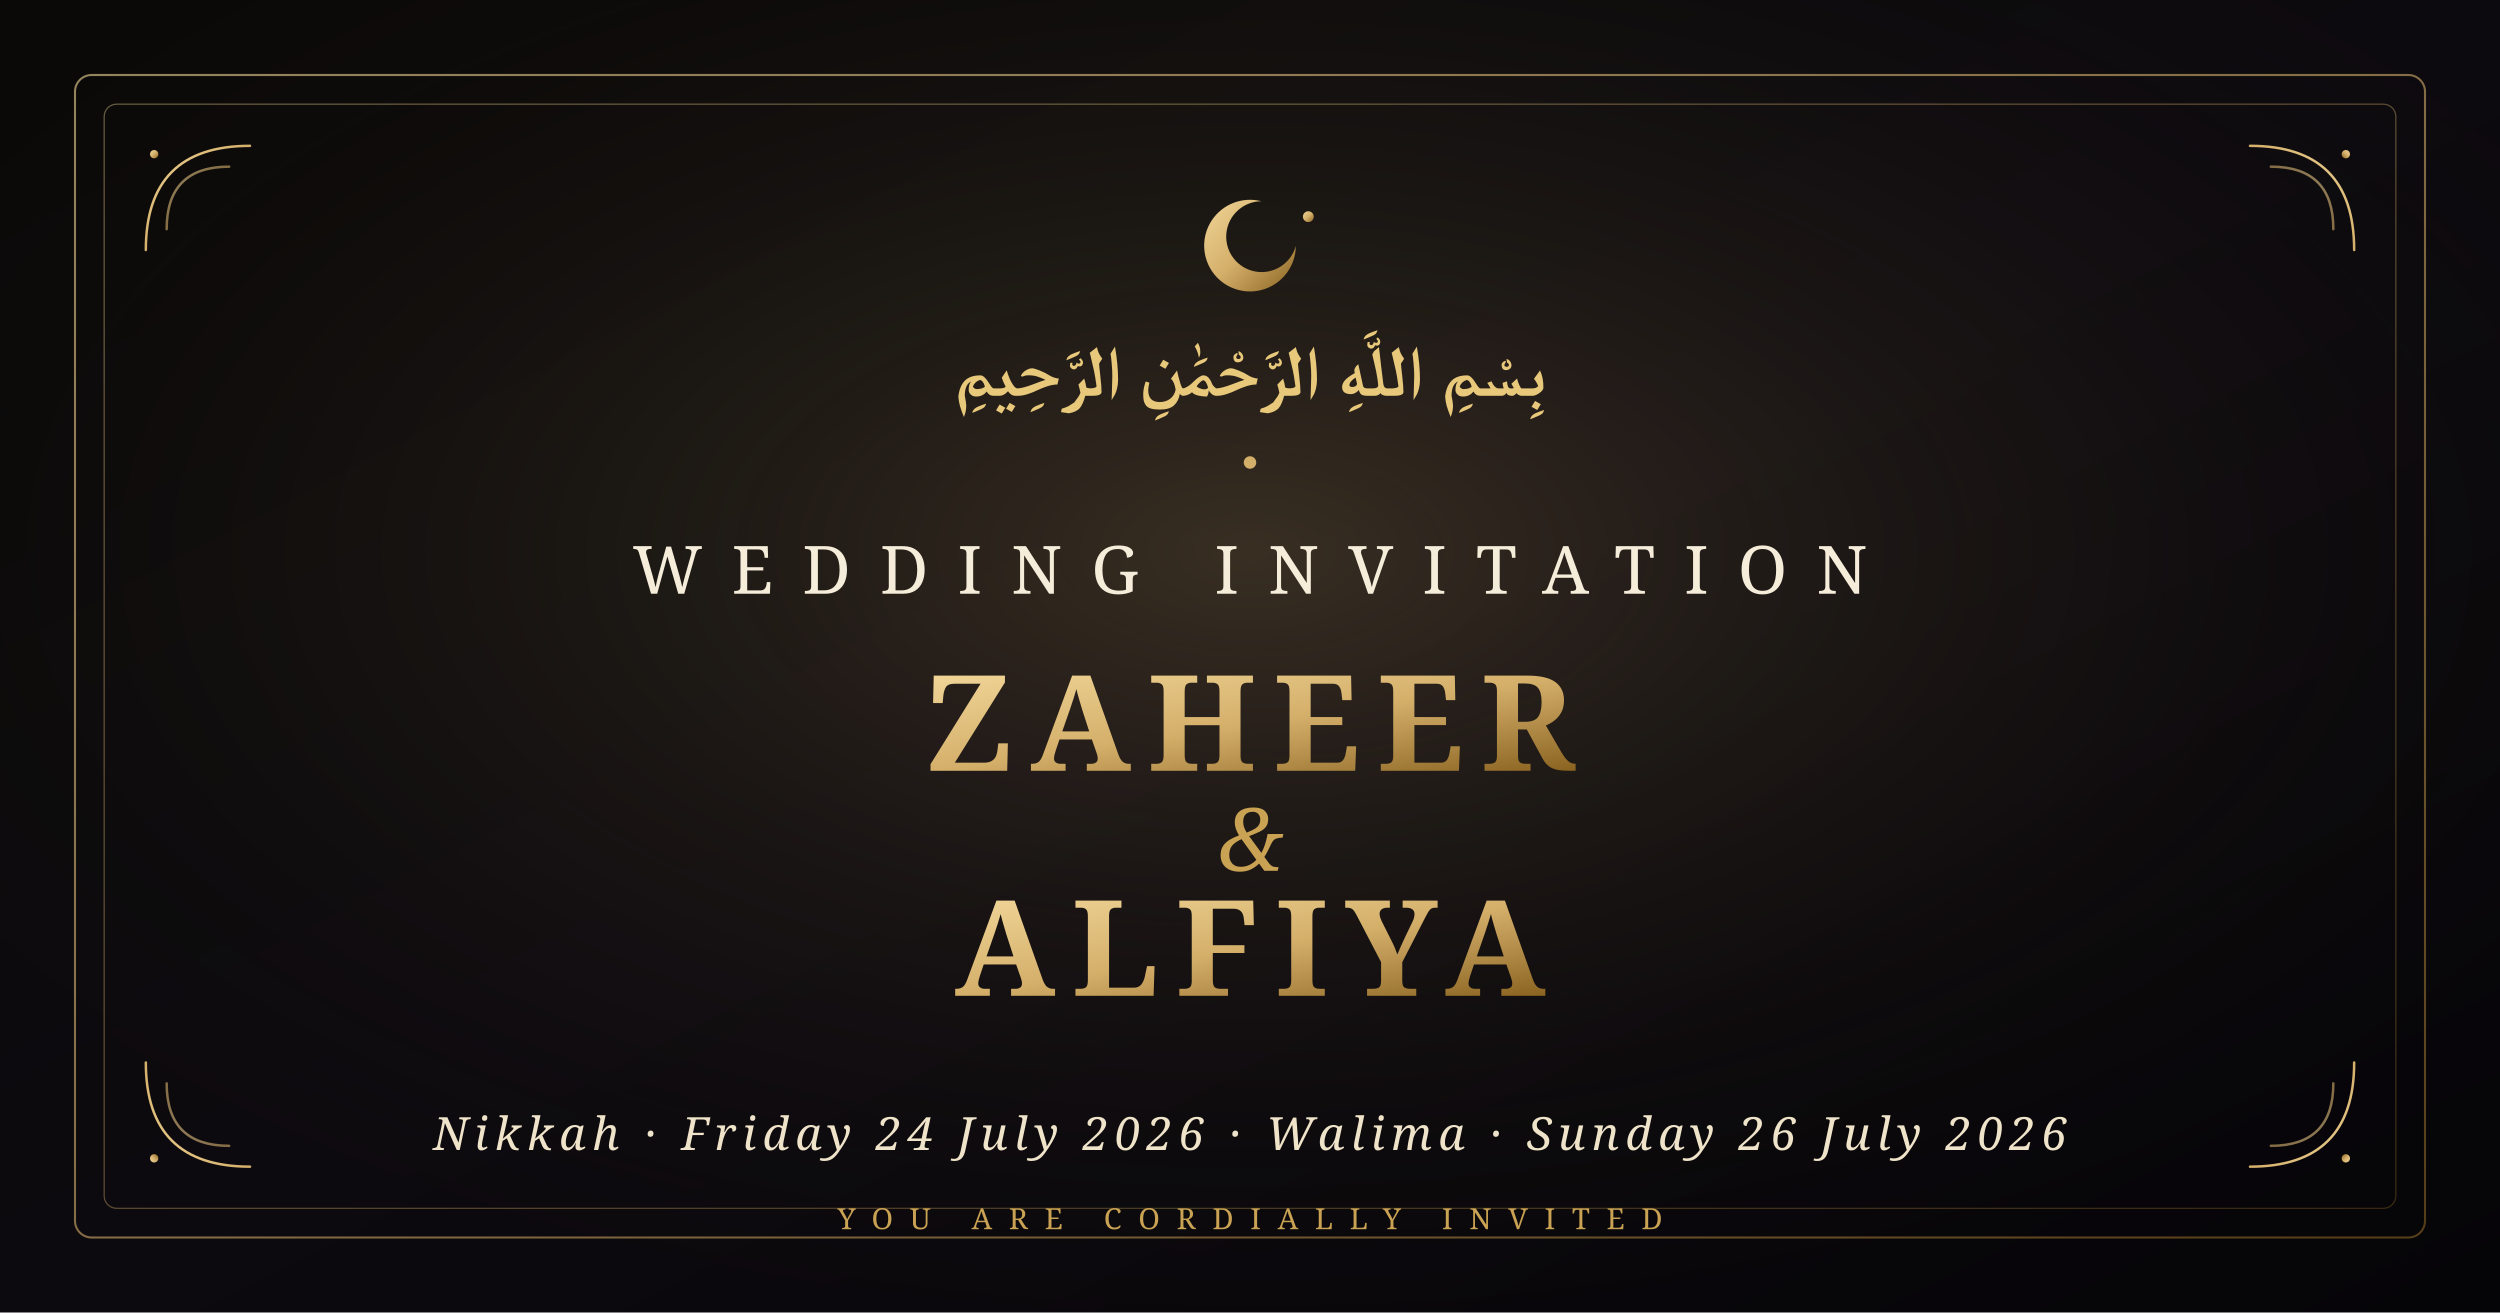
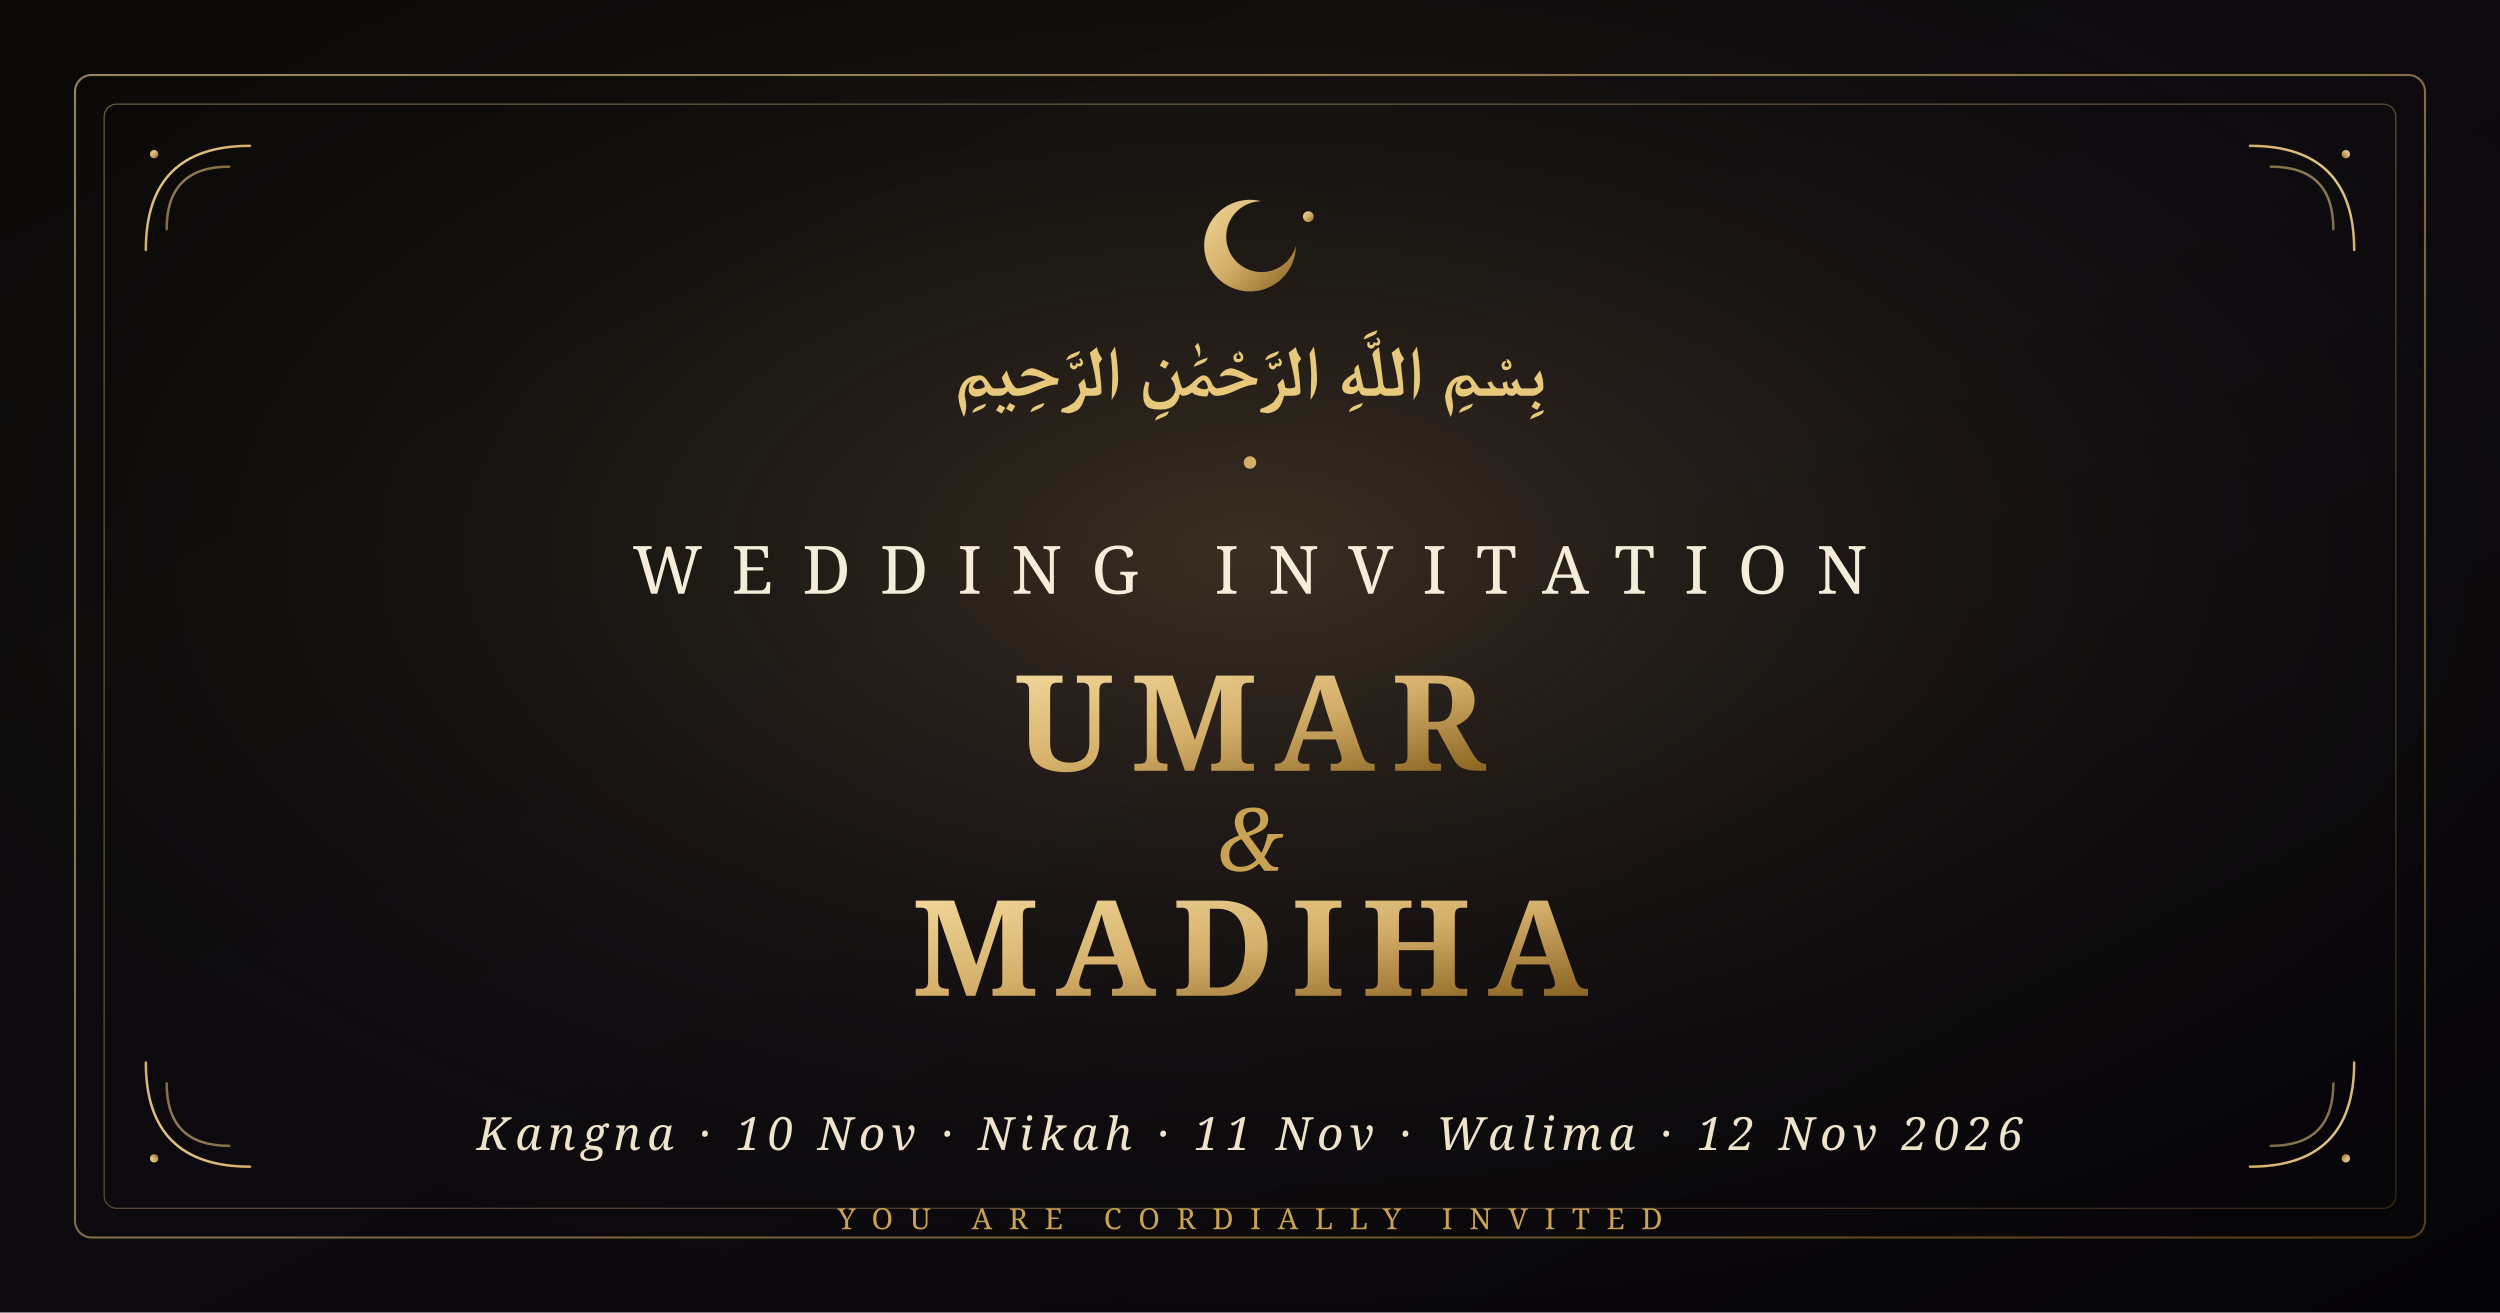
<svg xmlns="http://www.w3.org/2000/svg" viewBox="0 0 1200 630" width="1200" height="630">
  <defs>
    <linearGradient id="bg" x1="0" x2="1" y1="0" y2="1">
      <stop offset="0" stop-color="#0a0907" />
      <stop offset="0.5" stop-color="#0d0a0f" />
      <stop offset="1" stop-color="#050407" />
    </linearGradient>
    <radialGradient id="glow" cx="0.5" cy="0.42" r="0.65">
      <stop offset="0" stop-color="#d4af6a" stop-opacity="0.22" />
      <stop offset="1" stop-color="#000" stop-opacity="0" />
    </radialGradient>
    <linearGradient id="gold" x1="0" x2="1" y1="0" y2="1">
      <stop offset="0" stop-color="#f0d597" />
      <stop offset="0.5" stop-color="#d4af6a" />
      <stop offset="1" stop-color="#8a6321" />
    </linearGradient>
    <linearGradient id="line" x1="0" x2="1" y1="0" y2="0">
      <stop offset="0" stop-color="#caa253" stop-opacity="0" />
      <stop offset="0.5" stop-color="#caa253" stop-opacity="1" />
      <stop offset="1" stop-color="#caa253" stop-opacity="0" />
    </linearGradient>
  </defs>
  <rect width="1200" height="630" fill="url(#bg)" />
  <rect width="1200" height="630" fill="url(#glow)" />
  <rect x="36" y="36" width="1128" height="558" rx="8" ry="8" fill="none" stroke="url(#gold)" stroke-width="1" opacity="0.6" />
  <rect x="50" y="50" width="1100" height="530" rx="6" ry="6" fill="none" stroke="url(#gold)" stroke-width="0.6" opacity="0.4" />
  <g transform="translate(600,118)">
    <path d="M22 0a22 22 0 1 1-16.5-21.4A17 17 0 1 0 22 0z" fill="url(#gold)" />
    <circle cx="28" cy="-14" r="2.6" fill="url(#gold)" />
  </g>
  <text x="600" y="190" text-anchor="middle" fill="#e8c87a" font-family="Amiri, serif" font-size="34" font-weight="700" direction="rtl">بِسْمِ اللَّهِ الرَّحْمَٰنِ الرَّحِيمِ</text>
  <line x1="380" y1="222" x2="820" y2="222" stroke="url(#line)" stroke-width="1" />
  <circle cx="600" cy="222" r="3" fill="#d4af6a" />
  <text x="600" y="285" text-anchor="middle" fill="#f5ecd9" font-family="Cinzel, serif" font-size="32" letter-spacing="14" font-weight="500">WEDDING INVITATION</text>
-   <text x="600" y="370" text-anchor="middle" fill="url(#gold)" font-family="Cinzel, serif" font-size="64" letter-spacing="8" font-weight="600">ZAHEER</text>
+   <text x="600" y="370" text-anchor="middle" fill="url(#gold)" font-family="Cinzel, serif" font-size="64" letter-spacing="8" font-weight="600">UMAR</text>
  <text x="600" y="418" text-anchor="middle" fill="#caa253" font-family="Cormorant Garamond, serif" font-size="42" font-style="italic">&amp;</text>
-   <text x="600" y="478" text-anchor="middle" fill="url(#gold)" font-family="Cinzel, serif" font-size="64" letter-spacing="8" font-weight="600">ALFIYA</text>
+   <text x="600" y="478" text-anchor="middle" fill="url(#gold)" font-family="Cinzel, serif" font-size="64" letter-spacing="8" font-weight="600">MADIHA</text>
  <line x1="380" y1="510" x2="820" y2="510" stroke="url(#line)" stroke-width="1" />
  <text x="600" y="552" text-anchor="middle" fill="#efe3c9" font-family="Cormorant Garamond, serif" font-size="22" letter-spacing="3" font-style="italic">
-     Nikkah · Friday 24 July 2026  ·  Walima · Sunday 26 July 2026
+     Kangna · 10 Nov  ·  Nikah · 11 Nov  ·  Walima · 12 Nov 2026
  </text>
  <text x="600" y="590" text-anchor="middle" fill="#caa253" font-family="Cinzel, serif" font-size="14" letter-spacing="8">YOU ARE CORDIALLY INVITED</text>
  <g stroke="url(#gold)" fill="none" stroke-width="1.2" stroke-linecap="round">
    <g transform="translate(70,70)">
      <path d="M0 50 Q0 0 50 0" />
      <path d="M10 40 Q10 10 40 10" opacity="0.6" />
      <circle cx="4" cy="4" r="2" fill="url(#gold)" stroke="none" />
    </g>
    <g transform="translate(1130,70) scale(-1,1)">
      <path d="M0 50 Q0 0 50 0" />
      <path d="M10 40 Q10 10 40 10" opacity="0.6" />
      <circle cx="4" cy="4" r="2" fill="url(#gold)" stroke="none" />
    </g>
    <g transform="translate(70,560) scale(1,-1)">
      <path d="M0 50 Q0 0 50 0" />
      <path d="M10 40 Q10 10 40 10" opacity="0.6" />
      <circle cx="4" cy="4" r="2" fill="url(#gold)" stroke="none" />
    </g>
    <g transform="translate(1130,560) scale(-1,-1)">
      <path d="M0 50 Q0 0 50 0" />
      <path d="M10 40 Q10 10 40 10" opacity="0.6" />
      <circle cx="4" cy="4" r="2" fill="url(#gold)" stroke="none" />
    </g>
  </g>
</svg>
